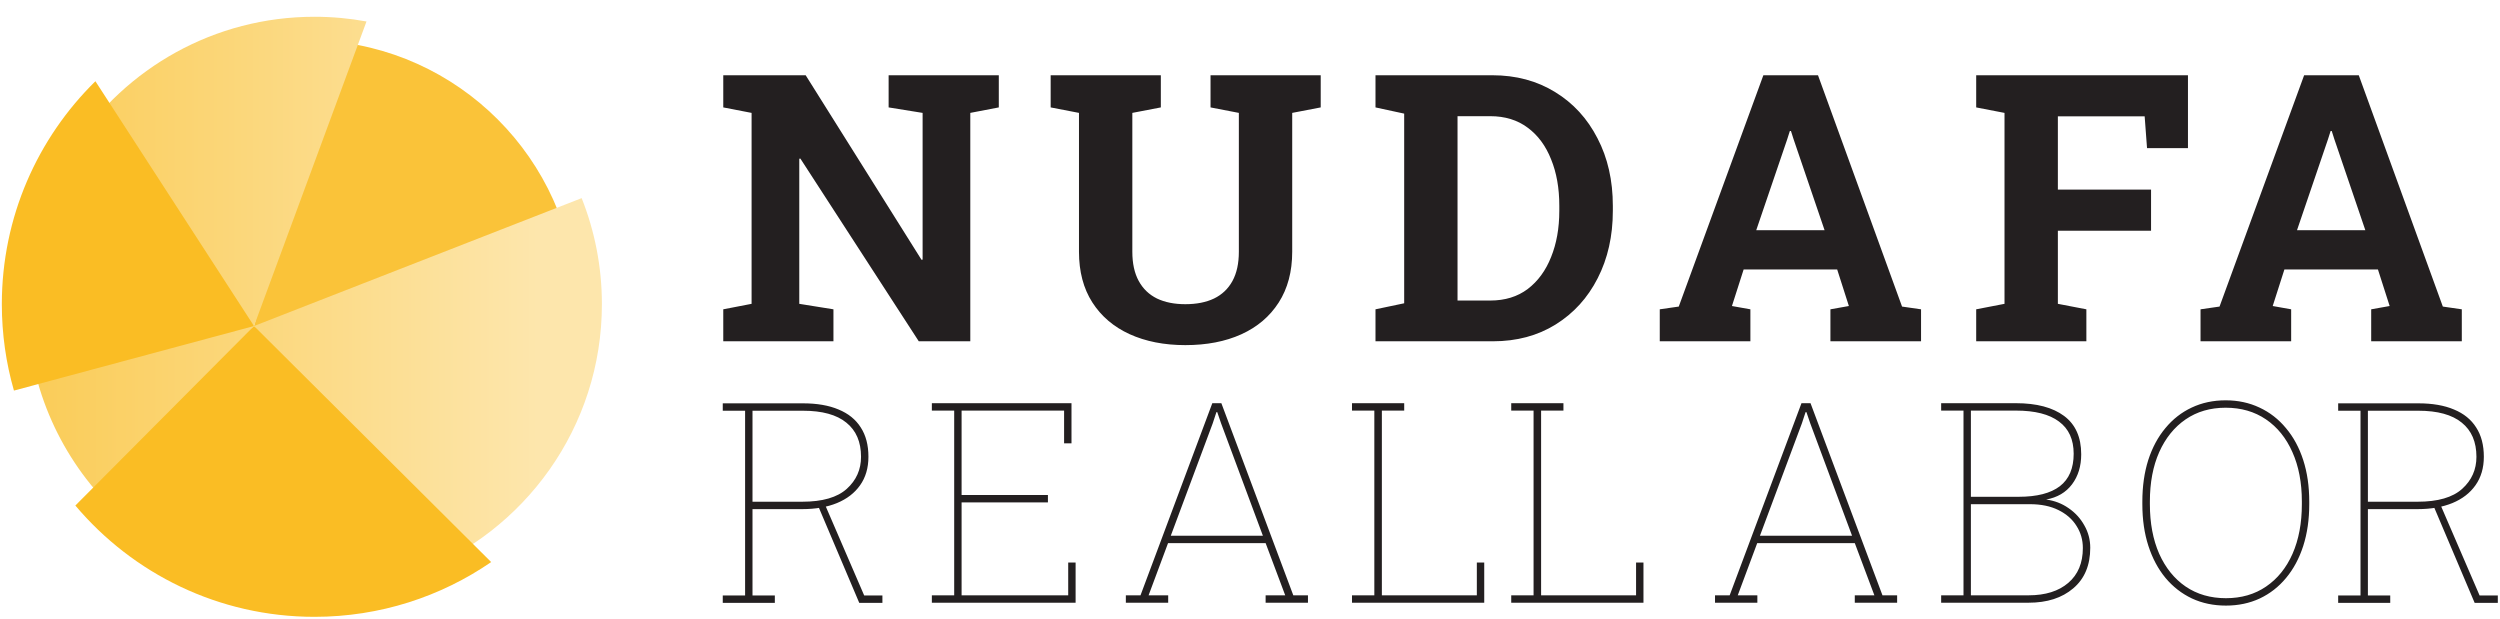
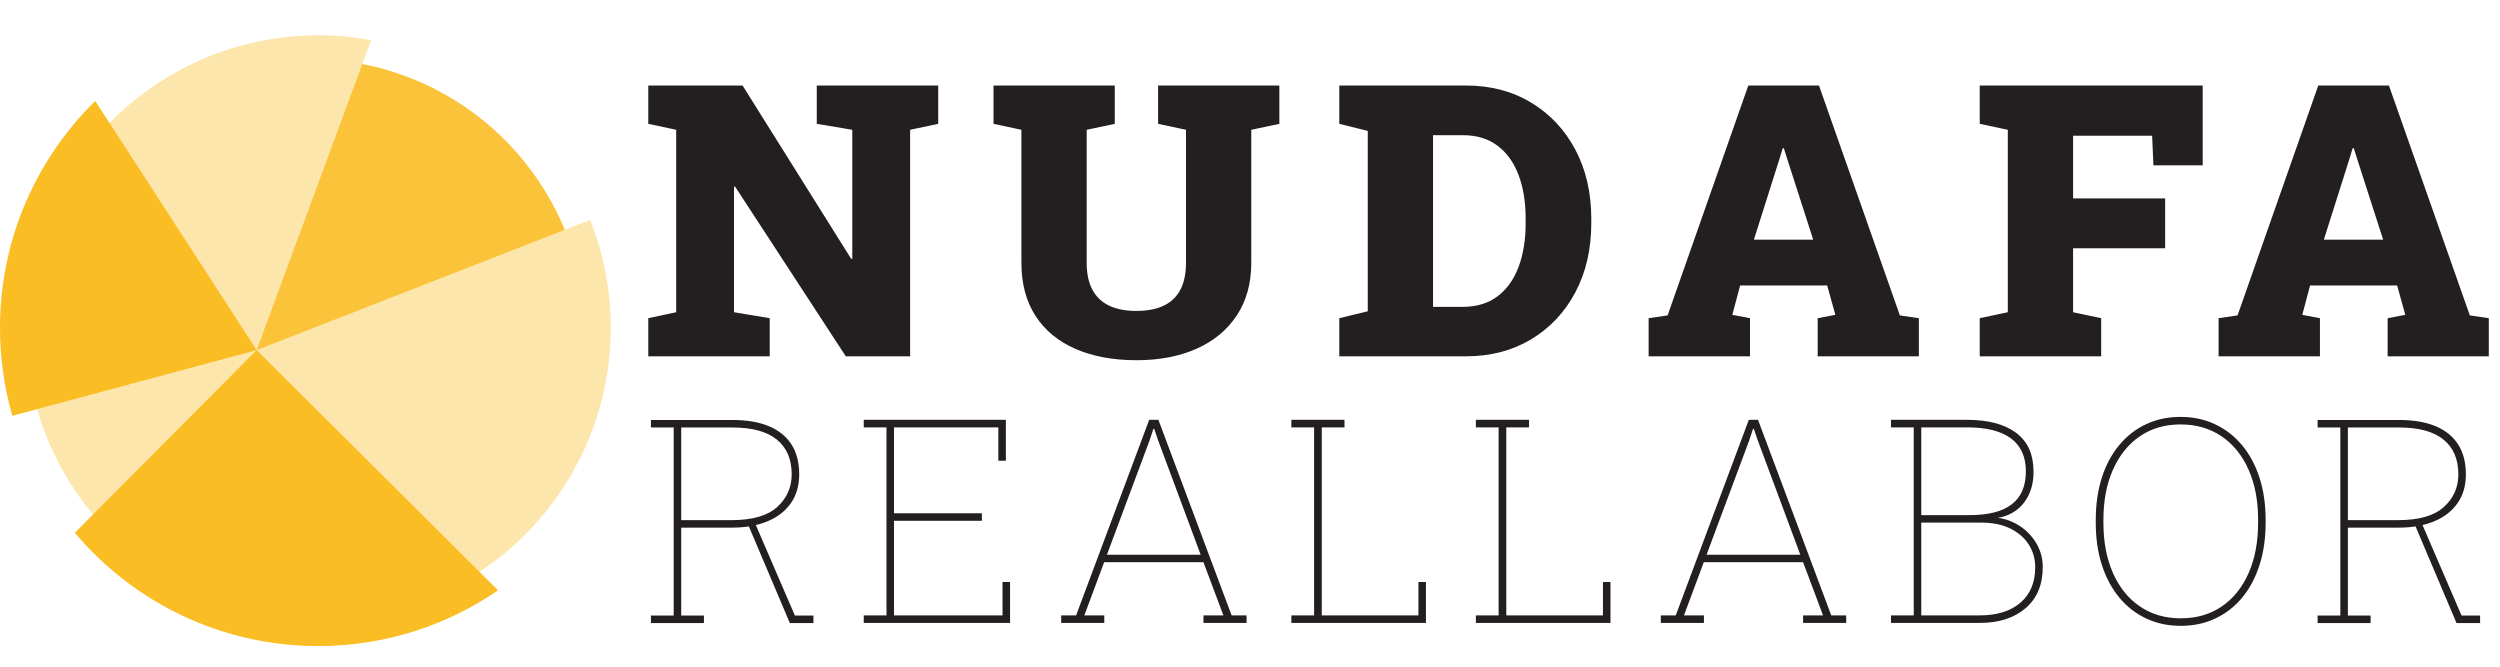
- <svg xmlns="http://www.w3.org/2000/svg" viewBox="0 0 1063 263" fill="none">
-   <path d="M307.319 256.334v-3.147h9.497v-78.544h-9.497v-3.146h34.086c5.982 0 11.032.874 15.15 2.622 4.156 1.709 7.302 4.253 9.439 7.633 2.175 3.34 3.263 7.497 3.263 12.469 0 4.739-1.185 8.779-3.554 12.119-2.331 3.302-5.614 5.827-9.848 7.575-4.195 1.709-9.089 2.564-14.683 2.564h-21.209v36.708h9.497v3.147h-22.141Zm58.034 0-17.772-41.894h3.147l16.723 38.747h7.749v3.147h-9.847Zm-45.39-43.001h21.151c8.584 0 14.897-1.826 18.937-5.478 4.039-3.651 6.059-8.196 6.059-13.634 0-6.332-2.078-11.168-6.234-14.509-4.118-3.379-10.275-5.069-18.471-5.069h-21.442v38.69ZM396.225 256.275v-3.146h9.498v-78.544h-9.498v-3.147h59.374v17.073h-3.146v-13.926h-43.584v35.892h36.708v3.147h-36.708v39.505h45.332v-13.926h3.146v17.072h-61.122ZM478.71 256.275v-3.146h6.234l30.532-81.691h3.846l30.59 81.691h6.235v3.146h-18.005v-3.146h8.333l-8.333-22.2h-41.486l-8.274 22.2h8.332v3.146H478.71Zm19.111-28.492h39.156l-17.771-47.779-1.632-4.778h-.35l-1.573 4.778-17.83 47.779ZM574.868 256.275v-3.146h9.498v-78.544h-9.498v-3.147h22.2v3.147h-9.498v78.544h40.38v-13.926h3.146v17.072h-56.228ZM642.575 256.275v-3.146h9.497v-78.544h-9.497v-3.147h22.199v3.147h-9.497v78.544h40.379v-13.926h3.146v17.072h-56.227ZM729.223 256.275v-3.146h6.234l30.532-81.691h3.846l30.59 81.691h6.235v3.146h-18.005v-3.146h8.332l-8.332-22.2h-41.486l-8.274 22.2h8.332v3.146h-18.004Zm19.111-28.492h39.156l-17.772-47.779-1.631-4.778h-.35l-1.573 4.778-17.83 47.779ZM825.38 256.275v-3.146h9.498v-78.544h-9.498v-3.147h31.814c8.779 0 15.596 1.807 20.452 5.419 4.856 3.613 7.283 9.051 7.283 16.315 0 5.05-1.301 9.303-3.903 12.761-2.603 3.457-6.274 5.613-11.013 6.467 3.535.466 6.72 1.69 9.556 3.671 2.836 1.942 5.069 4.39 6.701 7.342 1.67 2.913 2.505 6.079 2.505 9.497 0 7.42-2.408 13.169-7.225 17.247-4.778 4.079-11.11 6.118-18.995 6.118H825.38Zm12.644-3.146h24.531c7.147 0 12.78-1.767 16.897-5.302 4.118-3.535 6.177-8.468 6.177-14.8 0-3.457-.894-6.584-2.681-9.381-1.748-2.836-4.311-5.089-7.691-6.759-3.341-1.67-7.38-2.506-12.119-2.506h-25.114v38.748Zm0-41.894h20.336c7.73 0 13.556-1.496 17.48-4.487 3.923-3.03 5.885-7.633 5.885-13.809 0-6.06-2.078-10.624-6.235-13.693-4.117-3.107-10.216-4.661-18.296-4.661h-19.17v36.65ZM946.469 257.499c-5.283 0-10.1-1.01-14.45-3.03-4.351-2.059-8.099-4.972-11.246-8.74-3.146-3.807-5.574-8.352-7.283-13.634-1.709-5.283-2.564-11.188-2.564-17.714v-1.048c0-6.526.835-12.431 2.506-17.714 1.709-5.283 4.136-9.808 7.283-13.576 3.146-3.807 6.875-6.72 11.187-8.74 4.351-2.059 9.168-3.088 14.45-3.088 5.245 0 10.042 1.029 14.392 3.088 4.351 2.02 8.1 4.933 11.246 8.74 3.185 3.768 5.632 8.293 7.342 13.576 1.709 5.283 2.563 11.188 2.563 17.714v1.048c0 6.526-.854 12.45-2.563 17.772-1.71 5.283-4.137 9.808-7.284 13.576-3.107 3.768-6.836 6.681-11.187 8.74-4.351 2.02-9.148 3.03-14.392 3.03Zm0-3.146c6.565 0 12.256-1.651 17.072-4.953 4.856-3.302 8.604-7.944 11.246-13.926 2.641-6.021 3.962-13.052 3.962-21.093v-1.165c0-8.002-1.34-14.994-4.02-20.976-2.642-5.982-6.39-10.624-11.246-13.926-4.856-3.302-10.566-4.953-17.131-4.953-6.525 0-12.197 1.651-17.014 4.953-4.816 3.302-8.565 7.944-11.245 13.926-2.642 5.982-3.962 12.974-3.962 20.976v1.165c0 8.041 1.32 15.072 3.962 21.093 2.68 5.982 6.429 10.624 11.245 13.926 4.856 3.302 10.566 4.953 17.131 4.953ZM994.19 256.334v-3.147h9.5v-78.544h-9.5v-3.146h34.09c5.98 0 11.03.874 15.15 2.622 4.15 1.709 7.3 4.253 9.43 7.633 2.18 3.34 3.27 7.497 3.27 12.469 0 4.739-1.19 8.779-3.56 12.119-2.33 3.302-5.61 5.827-9.84 7.575-4.2 1.709-9.09 2.564-14.69 2.564h-21.21v36.708h9.5v3.147h-22.14Zm58.03 0-17.77-41.894h3.15l16.72 38.747h7.75v3.147h-9.85Zm-45.39-43.001h21.15c8.59 0 14.9-1.826 18.94-5.478 4.04-3.651 6.06-8.196 6.06-13.634 0-6.332-2.08-11.168-6.23-14.509-4.12-3.379-10.28-5.069-18.47-5.069h-21.45v38.69Z" fill="#231F20" />
-   <path fill-rule="evenodd" clip-rule="evenodd" d="M141.362 17.566c58.328 5.6 103.997 54.796 103.997 114.572 0 6.125-.482 12.135-1.405 18.008l-135.953-11.521 33.361-121.059Z" fill="#FABD24" fill-opacity=".9" />
-   <path fill-rule="evenodd" clip-rule="evenodd" d="M247.318 84.242c5.554 13.963 8.609 29.181 8.609 45.108 0 52.324-32.955 97.014-79.226 114.429l-68.699-105.153 139.316-54.384Z" fill="url(#a)" />
-   <path fill-rule="evenodd" clip-rule="evenodd" d="m108.002 138.627-61.983 75.818c-21.215-21.852-34.337-51.594-34.526-84.371l96.509 8.553Z" fill="url(#b)" />
-   <path fill-rule="evenodd" clip-rule="evenodd" d="M31.627 62.156C53.49 29.017 91.06 7.129 133.71 7.129c7.553 0 14.948.688 22.123 2.004l-47.831 129.494-76.375-76.471Z" fill="url(#c)" />
-   <path fill-rule="evenodd" clip-rule="evenodd" d="M108.002 138.625 5.929 166.077C2.574 154.419.78 142.088.78 129.348c0-37.111 15.238-70.688 39.788-94.805l67.435 104.082Z" fill="#FABD24" />
-   <path fill-rule="evenodd" clip-rule="evenodd" d="M208.845 238.989c-21.373 14.688-47.259 23.286-75.135 23.286-40.773 0-77.277-18.395-101.67-47.326l75.962-76.324 100.843 100.364Z" fill="#FABD24" />
-   <path d="M307.533 145.115v-13.596l12.042-2.331V48.001l-12.042-2.331V31.996h35.038l49.257 78.468.466-.077V48.001l-14.451-2.331V31.996h46.848V45.67L412.571 48v97.115h-21.909l-50.344-77.692-.466.078v61.687l14.529 2.331v13.596h-46.848ZM503.998 146.746c-8.96 0-16.859-1.554-23.695-4.661-6.786-3.108-12.069-7.614-15.849-13.519-3.781-5.904-5.672-13.078-5.672-21.52V48l-12.042-2.33V31.996h46.848V45.67L481.468 48v59.046c0 4.972.906 9.116 2.719 12.43 1.813 3.315 4.403 5.801 7.769 7.459 3.367 1.605 7.381 2.408 12.042 2.408 4.765 0 8.831-.803 12.198-2.408 3.418-1.658 6.034-4.144 7.847-7.459 1.812-3.314 2.719-7.458 2.719-12.43V48l-12.042-2.33V31.996h46.848V45.67L549.448 48v59.046c0 8.442-1.917 15.642-5.749 21.598-3.781 5.905-9.09 10.411-15.927 13.518-6.785 3.056-14.71 4.584-23.774 4.584ZM584.859 145.115v-13.596l12.198-2.564V48.311l-12.198-2.641V31.996h49.645c10.1 0 19.009 2.383 26.726 7.148 7.717 4.713 13.725 11.265 18.024 19.656 4.351 8.338 6.526 17.92 6.526 28.745v2.098c0 10.721-2.149 20.277-6.448 28.668-4.247 8.339-10.203 14.891-17.869 19.656-7.666 4.765-16.548 7.148-26.648 7.148h-49.956Zm34.884-17.326h13.907c6.267 0 11.575-1.631 15.926-4.894 4.351-3.315 7.666-7.847 9.945-13.596 2.33-5.749 3.496-12.301 3.496-19.656v-2.175c0-7.459-1.166-14.037-3.496-19.734-2.279-5.75-5.594-10.23-9.945-13.44-4.351-3.264-9.659-4.895-15.926-4.895h-13.907v78.39ZM705.731 145.115v-13.596l8.08-1.166 35.971-98.357h23.23l35.738 98.357 8.08 1.166v13.596h-38.535v-13.596l7.847-1.399-4.972-15.538h-39.778l-4.973 15.538 7.847 1.399v13.596h-38.535Zm41.021-47.237h29.057L762.601 59.11l-1.087-3.418h-.466l-1.166 3.651-13.13 38.535ZM840.277 145.115v-13.596l12.042-2.331V48.001l-12.042-2.331V31.996h90.044v30.999h-17.403l-1.009-13.518h-36.904V80.63h39.623v17.48h-39.623v31.077l12.12 2.331v13.596h-46.848ZM935.667 145.115v-13.596l8.079-1.166 35.971-98.357h23.233l35.74 98.357 8.07 1.166v13.596h-38.53v-13.596l7.85-1.399-4.98-15.538h-39.773l-4.972 15.538 7.846 1.399v13.596h-38.534Zm41.02-47.237h29.053L992.536 59.11l-1.087-3.418h-.466l-1.166 3.651-13.13 38.535Z" fill="#231F20" />
-   <defs>
-     <linearGradient id="a" x1="228.908" y1="150.147" x2="11.489" y2="150.147" gradientUnits="userSpaceOnUse">
-       <stop stop-color="#FDE6AC" />
-       <stop offset="1" stop-color="#FACC57" />
-     </linearGradient>
-     <linearGradient id="b" x1="228.908" y1="150.147" x2="11.489" y2="150.147" gradientUnits="userSpaceOnUse">
-       <stop stop-color="#FDE6AC" />
-       <stop offset="1" stop-color="#FACC57" />
-     </linearGradient>
-     <linearGradient id="c" x1="228.908" y1="150.148" x2="11.489" y2="150.148" gradientUnits="userSpaceOnUse">
-       <stop stop-color="#FDE6AC" />
-       <stop offset="1" stop-color="#FACC57" />
-     </linearGradient>
-   </defs>
+ <svg xmlns="http://www.w3.org/2000/svg" viewBox="0 0 2126 567" xml:space="preserve" style="fill-rule:evenodd;clip-rule:evenodd;stroke-linejoin:round;stroke-miterlimit:2">
+   <path d="M402.096 78.78v-1.532l2.489-.24v-7.332l-2.489-.239v-1.54h8.412l9.69 6.966h.099v-5.187l-3.169-.239v-1.54h10.835v1.54l-2.505.239v9.104h-5.741l-9.872-6.817h-.1v5.045l3.186.24v1.532h-10.835Zm43.56.157c-2.08 0-3.891-.151-5.434-.452-1.543-.302-2.735-.744-3.575-1.327-.841-.583-1.261-1.296-1.261-2.138v-5.344l-2.489-.239v-1.54h10.818v1.54l-2.506.239v5.344c0 .439.172.801.515 1.088.342.286.843.499 1.501.639.658.139 1.457.209 2.398.209.973 0 1.789-.07 2.447-.209.658-.14 1.156-.353 1.493-.639.338-.287.506-.649.506-1.088v-5.344l-2.488-.239v-1.54h10.817v1.54l-2.505.239v5.344c0 .827-.431 1.534-1.294 2.119-.863.586-2.06 1.032-3.592 1.338-1.532.307-3.316.46-5.351.46Zm18.091-.157v-1.532l2.539-.277v-7.25l-2.539-.284v-1.54h11.316c2.179 0 4.109.228 5.79.684 1.681.456 2.998 1.086 3.949 1.891.951.805 1.427 1.733 1.427 2.784v.172c0 1.052-.476 1.98-1.427 2.784-.951.805-2.268 1.434-3.949 1.888-1.681.453-3.611.68-5.79.68h-11.316Zm8.362-1.988h2.655c1.228 0 2.256-.14 3.086-.419.83-.279 1.457-.671 1.883-1.177a2.661 2.661 0 0 0 .639-1.768v-.179c0-.673-.213-1.261-.639-1.764-.426-.503-1.053-.894-1.883-1.173-.83-.28-1.858-.419-3.086-.419h-2.655v6.899Zm19.236 1.988v-1.532l1.693-.112 7.2-9.239h6.305l7.218 9.239 1.692.112v1.532h-9.026v-1.532l1.576-.135-.73-1.181h-7.765l-.696 1.181 1.576.135v1.532h-9.043Zm9.391-4.687h5.293l-2.356-3.296-.265-.381h-.1l-.282.419-2.29 3.258Zm20.149 4.687v-1.532l2.505-.24v-7.332l-2.505-.239v-1.54h19.893v3.207h-4.396l-.117-1.189h-7.051v2.519h8.213v2.003h-8.213v2.571l2.505.24v1.532h-10.834Zm21.31 0v-1.532l1.692-.112 7.201-9.239h6.305l7.217 9.239 1.693.112v1.532h-9.026v-1.532l1.576-.135-.73-1.181h-7.765l-.697 1.181 1.576.135v1.532h-9.042Zm9.391-4.687h5.292l-2.356-3.296-.265-.381h-.1l-.282.419-2.289 3.258ZM402.333 89.501v-.303h2.028v-7.557h-2.028v-.302h7.279c1.278 0 2.358.083 3.242.249.884.166 1.555.411 2.016.734.46.324.691.725.691 1.203 0 .456-.251.844-.753 1.163-.502.32-1.203.563-2.103.729-.9.166-1.948.249-3.142.249h-4.53v3.532h2.028v.303h-4.728Zm12.394 0-3.796-4.031h.672l3.572 3.728h1.655v.303h-2.103Zm-9.694-4.137h4.517c1.834 0 3.182-.176 4.044-.527.863-.352 1.295-.789 1.295-1.312 0-.609-.442-1.075-1.326-1.399-.883-.323-2.2-.485-3.951-.485h-4.579v3.723Zm16.286 4.131v-.303h2.028v-7.556h-2.028v-.303h12.68v1.643h-.672v-1.34h-9.308v3.453h7.84v.303h-7.84v3.8h9.682v-1.34h.672v1.643h-13.054Zm17.615 0v-.303h1.331l6.521-7.859h.821l6.533 7.859h1.332v.303h-3.845v-.303h1.779l-1.779-2.136h-8.86L441 89.192h1.779v.303h-3.845Zm4.082-2.741h8.362l-3.796-4.597-.348-.46h-.075l-.336.46-3.807 4.597Zm16.454 2.741v-.303h2.028v-7.556h-2.028v-.303h4.741v.303h-2.028v7.556h8.623v-1.34h.672v1.643H459.47Zm16.462 0v-.303h2.029v-7.556h-2.029v-.303h4.742v.303h-2.029v7.556h8.624v-1.34h.672v1.643h-12.009Zm16.5 0v-.303h1.332l6.52-7.859h.821l6.533 7.859h1.332v.303h-3.845v-.303h1.779l-1.779-2.136h-8.86l-1.767 2.136h1.779v.303h-3.845Zm4.082-2.741h8.362l-3.795-4.597-.349-.46h-.075l-.336.46-3.807 4.597Zm16.454 2.741v-.303h2.029v-7.556h-2.029v-.303h6.795c1.874 0 3.33.174 4.367.521 1.037.348 1.556.871 1.556 1.57 0 .486-.278.895-.834 1.228-.556.332-1.34.54-2.352.622a8.568 8.568 0 0 1 2.041.35c.606.189 1.085.424 1.437.707.353.282.529.587.529.916 0 .714-.512 1.267-1.537 1.659-1.024.393-2.379.589-4.063.589h-7.939Zm2.701-.303h5.238c1.527 0 2.73-.17 3.609-.51.879-.34 1.319-.815 1.319-1.424 0-.332-.189-.634-.566-.905-.378-.271-.925-.487-1.643-.648-.717-.16-1.582-.241-2.594-.241h-5.363v3.728Zm0-4.03h4.342c1.651 0 2.896-.145 3.734-.435.837-.289 1.256-.731 1.256-1.325 0-.583-.441-1.023-1.325-1.321-.883-.297-2.188-.445-3.913-.445h-4.094v3.526Zm23.158 4.451c-1.128 0-2.157-.098-3.086-.295-.929-.196-1.73-.476-2.402-.84-.672-.365-1.19-.801-1.555-1.309a2.857 2.857 0 0 1-.548-1.705v-.1c0-.628.181-1.196.541-1.705.361-.508.878-.944 1.55-1.309.672-.364 1.47-.644 2.395-.84.925-.197 1.952-.295 3.08-.295 1.12 0 2.144.098 3.074.295.929.196 1.731.476 2.407.84.677.365 1.197.801 1.562 1.309.365.509.548 1.077.548 1.705v.1c0 .628-.183 1.197-.548 1.707-.365.511-.881.947-1.549 1.309-.668.363-1.466.642-2.396.838-.929.197-1.953.295-3.073.295Zm0-.303c1.402 0 2.619-.159 3.652-.477 1.033-.317 1.831-.765 2.396-1.342.564-.577.846-1.253.846-2.027v-.112c0-.77-.284-1.442-.853-2.018-.568-.575-1.371-1.022-2.408-1.339-1.037-.318-2.256-.477-3.658-.477-1.394 0-2.605.159-3.634.477-1.028.317-1.827.764-2.395 1.339-.568.576-.853 1.248-.853 2.018v.112c0 .774.285 1.45.853 2.027.568.577 1.369 1.025 2.402 1.342 1.032.318 2.25.477 3.652.477Zm12.203.191v-.303h2.028v-7.557h-2.028v-.302h7.28c1.277 0 2.358.083 3.241.249.884.166 1.556.411 2.016.734.461.324.691.725.691 1.203 0 .456-.251.844-.753 1.163-.502.32-1.203.563-2.103.729-.9.166-1.947.249-3.142.249h-4.53v3.532h2.029v.303h-4.729Zm12.394 0-3.795-4.031h.672l3.571 3.728h1.655v.303h-2.103Zm-9.694-4.137h4.517c1.834 0 3.182-.176 4.045-.527.863-.352 1.294-.789 1.294-1.312 0-.609-.442-1.075-1.325-1.399-.884-.323-2.201-.485-3.951-.485h-4.58v3.723Z" style="fill:#231f20;fill-rule:nonzero" transform="matrix(9.53173 0 0 21.1591 -3281.37 -1363.91)" />
+   <path d="M1513.44 1999.78c132.09 12.68 235.51 124.09 235.51 259.46 0 13.87-1.09 27.48-3.18 40.78l-307.88-26.09 75.55-274.15Z" style="fill:#fabd24;fill-opacity:.9" transform="translate(-1074.213 -1746.246) scale(.89887)" />
+   <path d="M1711.07 2170.79c10.89 27.38 16.88 57.22 16.88 88.45 0 102.6-64.62 190.23-155.35 224.38l-134.71-206.19 273.18-106.64ZM1437.89 2277.43l-121.54 148.67c-41.6-42.85-67.33-101.17-67.7-165.44l189.24 16.77Z" style="fill:#fde6ac" transform="translate(-1274.416 -2066.49) scale(1.0381)" />
+   <path d="M1288.13 2127.48c42.87-64.98 116.54-107.9 200.17-107.9 14.81 0 29.31 1.35 43.38 3.93l-93.79 253.92-149.76-149.95Z" style="fill:#fde6ac" transform="translate(-1274.416 -2066.49) scale(1.0381)" />
+   <path d="m1437.89 2277.43-200.15 53.83c-6.58-22.86-10.1-47.04-10.1-72.02 0-72.77 29.88-138.61 78.02-185.9l132.23 204.09Zm197.74 196.8c-41.91 28.8-92.67 45.66-147.33 45.66-79.95 0-151.53-36.07-199.36-92.8l148.95-149.66 197.74 196.8Z" style="fill:#fabd24" transform="translate(-1274.416 -2066.49) scale(1.0381)" />
</svg>
